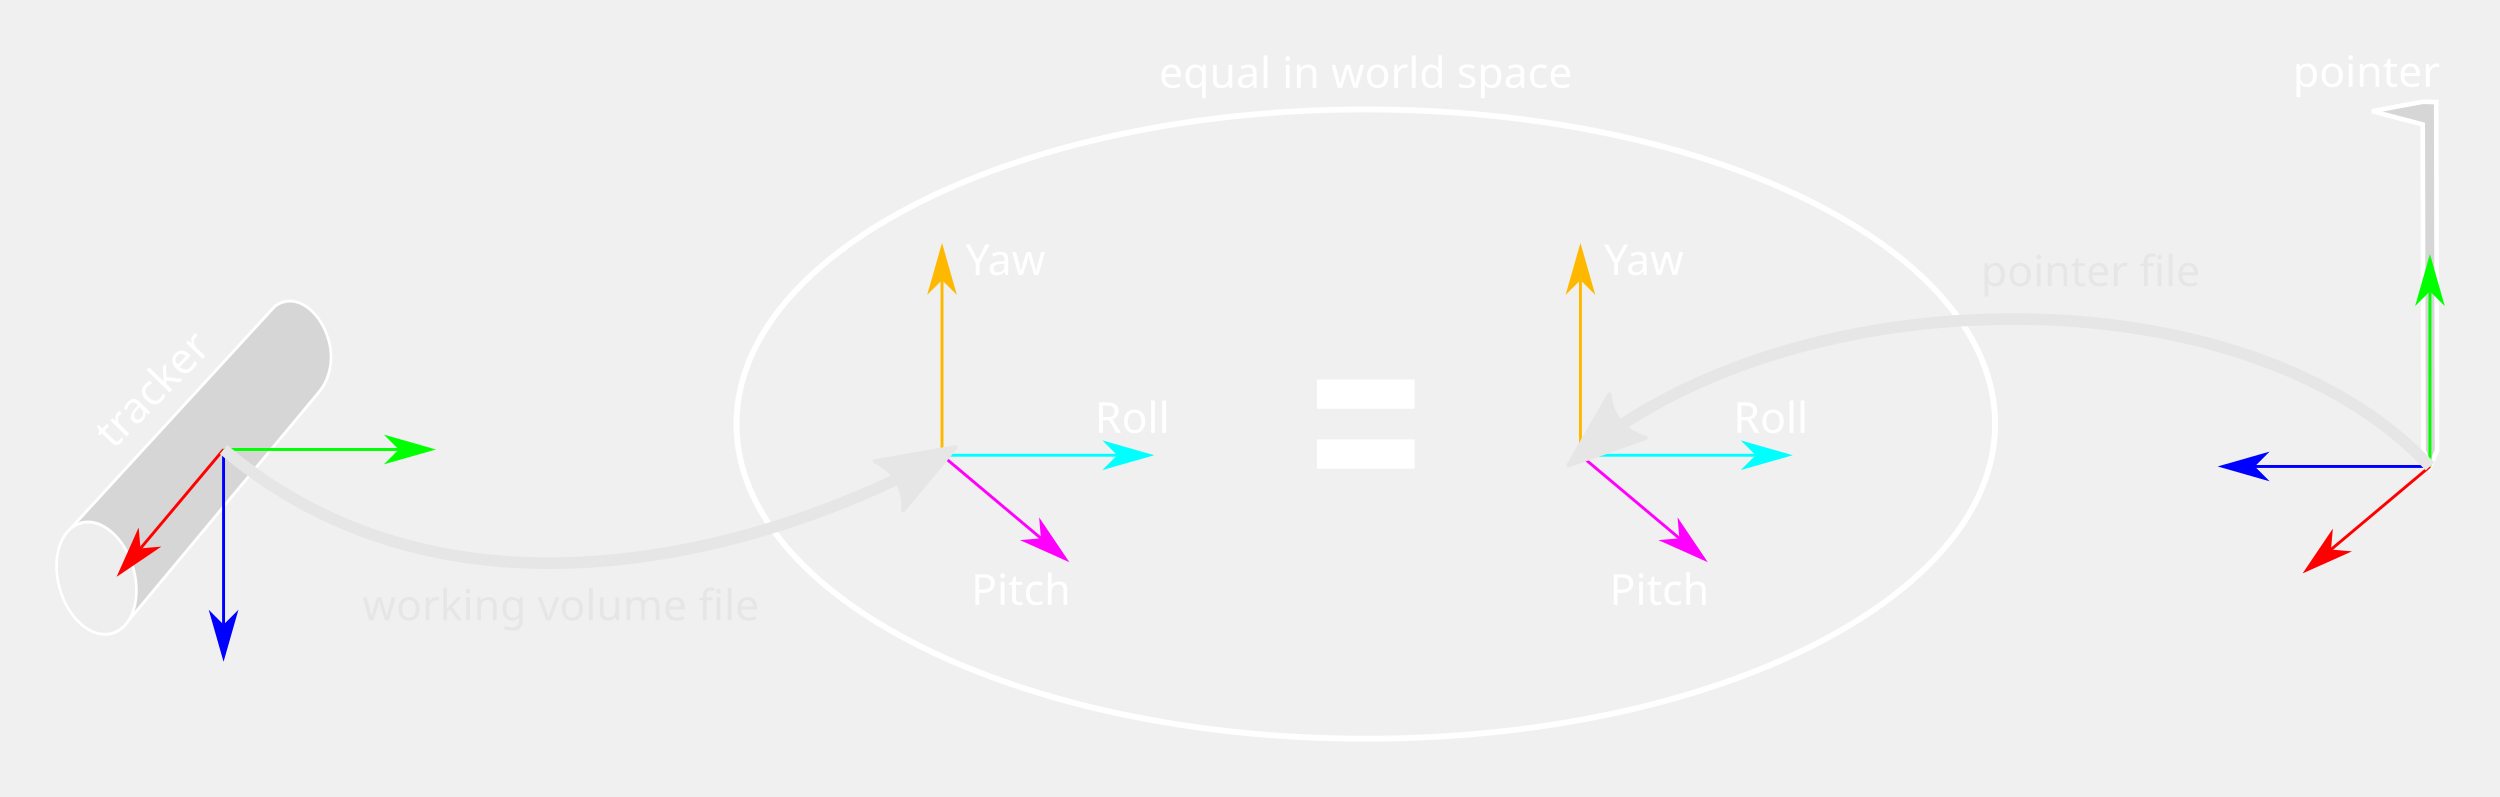
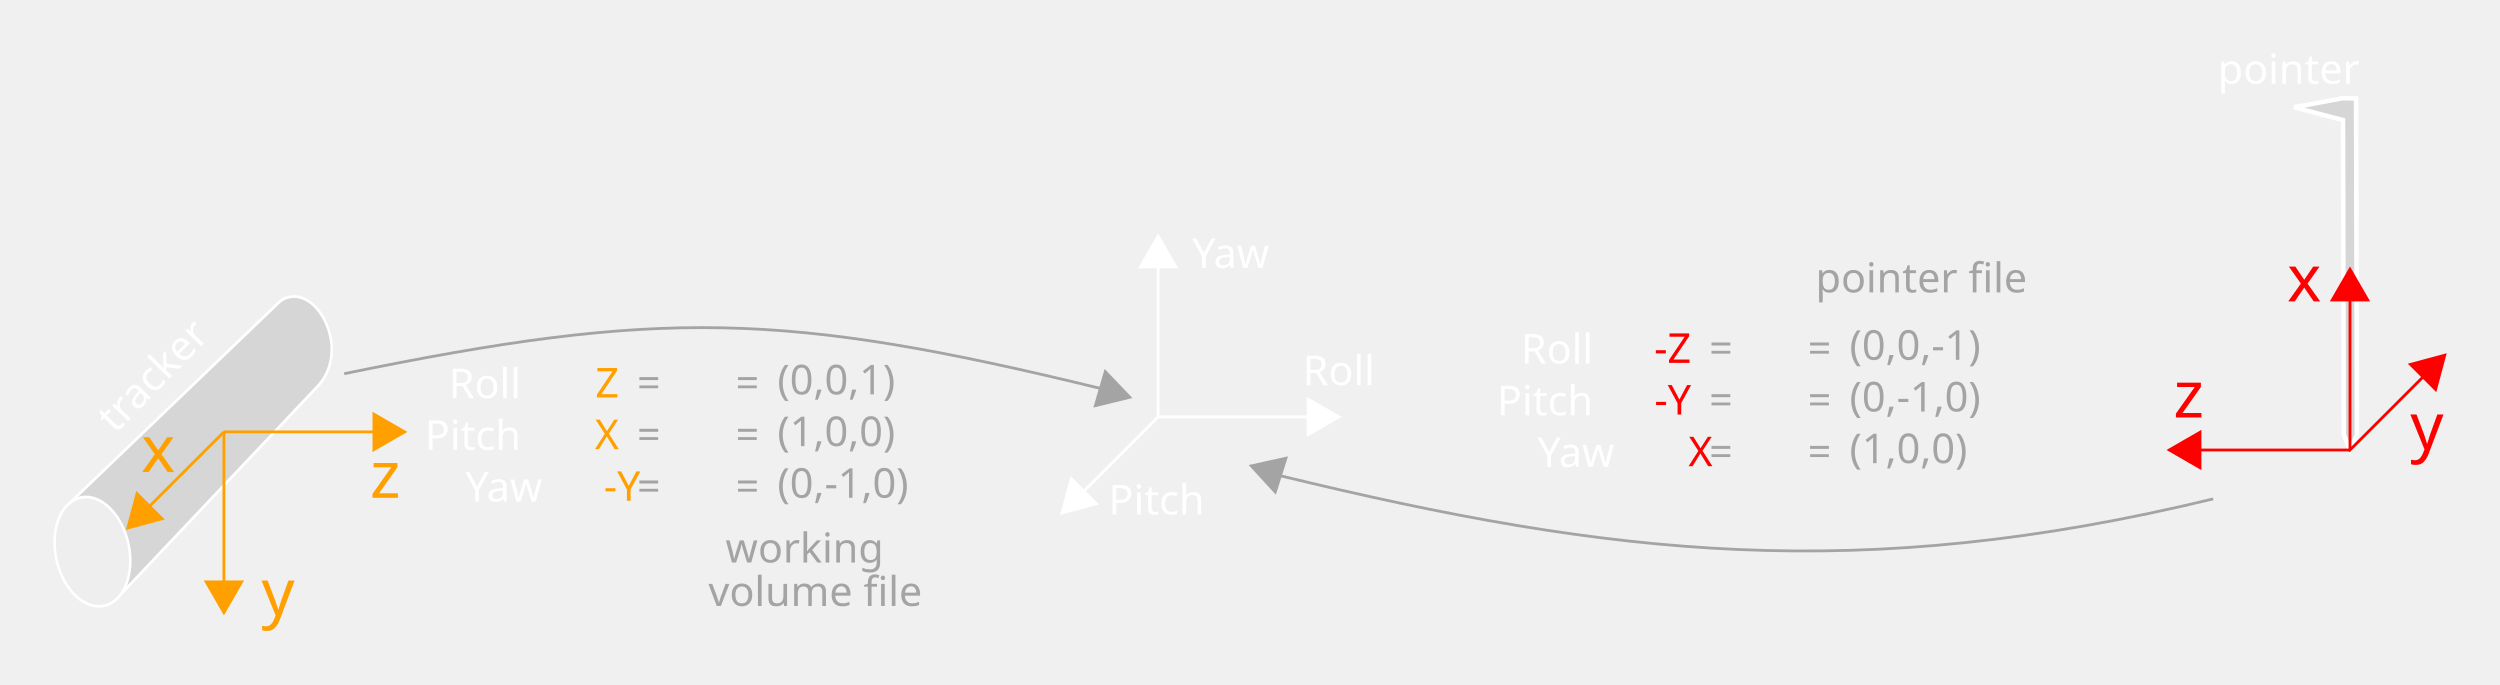
- <svg xmlns="http://www.w3.org/2000/svg" width="226.385mm" height="72.158mm" viewBox="0 0 226.385 72.158" version="1.1" id="svg5">
+ <svg xmlns="http://www.w3.org/2000/svg" width="234.671mm" height="64.219mm" viewBox="0 0 234.671 64.219" version="1.1" id="svg5">
  <defs id="defs2">
    <marker style="overflow:visible" id="Arrow2Mend" refX="0" refY="0" orient="auto">
      <path transform="scale(-0.6)" d="M 8.719,4.034 -2.207,0.016 8.719,-4.002 c -1.745,2.372 -1.735,5.617 -6e-7,8.035 z" style="fill:context-stroke;fill-rule:evenodd;stroke:context-stroke;stroke-width:0.625;stroke-linejoin:round" id="path966" />
    </marker>
    <marker style="overflow:visible" id="Arrow1Lend" refX="0" refY="0" orient="auto">
      <path transform="matrix(-0.8,0,0,-0.8,-10,0)" style="fill:context-stroke;fill-rule:evenodd;stroke:context-stroke;stroke-width:1pt" d="M 0,0 5,-5 -12.5,0 5,5 Z" id="path942" />
    </marker>
    <marker style="overflow:visible" id="Arrow1Lend-2" refX="0" refY="0" orient="auto">
      <path transform="matrix(-0.8,0,0,-0.8,-10,0)" style="fill:context-stroke;fill-rule:evenodd;stroke:context-stroke;stroke-width:1pt" d="M 0,0 5,-5 -12.5,0 5,5 Z" id="path942-6" />
    </marker>
    <marker style="overflow:visible" id="Arrow1Lend-8" refX="0" refY="0" orient="auto">
      <path transform="matrix(-0.8,0,0,-0.8,-10,0)" style="fill:context-stroke;fill-rule:evenodd;stroke:context-stroke;stroke-width:1pt" d="M 0,0 5,-5 -12.5,0 5,5 Z" id="path942-3" />
    </marker>
    <marker style="overflow:visible" id="Arrow1Lend-88" refX="0" refY="0" orient="auto">
      <path transform="matrix(-0.8,0,0,-0.8,-10,0)" style="fill:context-stroke;fill-rule:evenodd;stroke:context-stroke;stroke-width:1pt" d="M 0,0 5,-5 -12.5,0 5,5 Z" id="path942-1" />
    </marker>
    <marker style="overflow:visible" id="Arrow1Lend-8-4" refX="0" refY="0" orient="auto">
      <path transform="matrix(-0.8,0,0,-0.8,-10,0)" style="fill:context-stroke;fill-rule:evenodd;stroke:context-stroke;stroke-width:1pt" d="M 0,0 5,-5 -12.5,0 5,5 Z" id="path942-3-6" />
    </marker>
    <marker style="overflow:visible" id="Arrow1Lend-2-9" refX="0" refY="0" orient="auto">
      <path transform="matrix(-0.8,0,0,-0.8,-10,0)" style="fill:context-stroke;fill-rule:evenodd;stroke:context-stroke;stroke-width:1pt" d="M 0,0 5,-5 -12.5,0 5,5 Z" id="path942-6-0" />
    </marker>
    <marker style="overflow:visible" id="Arrow1Lend-88-7" refX="0" refY="0" orient="auto">
      <path transform="matrix(-0.8,0,0,-0.8,-10,0)" style="fill:context-stroke;fill-rule:evenodd;stroke:context-stroke;stroke-width:1pt" d="M 0,0 5,-5 -12.5,0 5,5 Z" id="path942-1-1" />
    </marker>
    <marker style="overflow:visible" id="Arrow1Lend-8-4-3" refX="0" refY="0" orient="auto">
      <path transform="matrix(-0.8,0,0,-0.8,-10,0)" style="fill:context-stroke;fill-rule:evenodd;stroke:context-stroke;stroke-width:1pt" d="M 0,0 5,-5 -12.5,0 5,5 Z" id="path942-3-6-5" />
    </marker>
    <marker style="overflow:visible" id="Arrow1Lend-2-9-1" refX="0" refY="0" orient="auto">
      <path transform="matrix(-0.8,0,0,-0.8,-10,0)" style="fill:context-stroke;fill-rule:evenodd;stroke:context-stroke;stroke-width:1pt" d="M 0,0 5,-5 -12.5,0 5,5 Z" id="path942-6-0-3" />
    </marker>
    <marker style="overflow:visible" id="Arrow1Lend-0" refX="0" refY="0" orient="auto">
      <path transform="matrix(-0.8,0,0,-0.8,-10,0)" style="fill:context-stroke;fill-rule:evenodd;stroke:context-stroke;stroke-width:1pt" d="M 0,0 5,-5 -12.5,0 5,5 Z" id="path942-62" />
    </marker>
    <marker style="overflow:visible" id="Arrow1Lend-8-7" refX="0" refY="0" orient="auto">
      <path transform="matrix(-0.8,0,0,-0.8,-10,0)" style="fill:context-stroke;fill-rule:evenodd;stroke:context-stroke;stroke-width:1pt" d="M 0,0 5,-5 -12.5,0 5,5 Z" id="path942-3-4" />
    </marker>
    <marker style="overflow:visible" id="Arrow1Lend-2-93" refX="0" refY="0" orient="auto">
      <path transform="matrix(-0.8,0,0,-0.8,-10,0)" style="fill:context-stroke;fill-rule:evenodd;stroke:context-stroke;stroke-width:1pt" d="M 0,0 5,-5 -12.5,0 5,5 Z" id="path942-6-07" />
    </marker>
    <marker style="overflow:visible" id="Arrow1Lend-88-3" refX="0" refY="0" orient="auto">
      <path transform="matrix(-0.8,0,0,-0.8,-10,0)" style="fill:context-stroke;fill-rule:evenodd;stroke:context-stroke;stroke-width:1pt" d="M 0,0 5,-5 -12.5,0 5,5 Z" id="path942-1-7" />
    </marker>
    <marker style="overflow:visible" id="Arrow1Lend-8-4-8" refX="0" refY="0" orient="auto">
      <path transform="matrix(-0.8,0,0,-0.8,-10,0)" style="fill:context-stroke;fill-rule:evenodd;stroke:context-stroke;stroke-width:1pt" d="M 0,0 5,-5 -12.5,0 5,5 Z" id="path942-3-6-9" />
    </marker>
    <marker style="overflow:visible" id="Arrow1Lend-2-9-0" refX="0" refY="0" orient="auto">
      <path transform="matrix(-0.8,0,0,-0.8,-10,0)" style="fill:context-stroke;fill-rule:evenodd;stroke:context-stroke;stroke-width:1pt" d="M 0,0 5,-5 -12.5,0 5,5 Z" id="path942-6-0-2" />
    </marker>
    <marker style="overflow:visible" id="Arrow2Mend-9" refX="0" refY="0" orient="auto">
      <path transform="scale(-0.6)" d="M 8.719,4.034 -2.207,0.016 8.719,-4.002 c -1.745,2.372 -1.735,5.617 -6e-7,8.035 z" style="fill:context-stroke;fill-rule:evenodd;stroke:context-stroke;stroke-width:0.625;stroke-linejoin:round" id="path966-4" />
    </marker>
  </defs>
  <g id="layer1" transform="translate(2.553908,-26.14897)">
-     <path id="rect1046" style="fill:#d6d6d6;fill-opacity:1;stroke:#ffffff;stroke-width:0.421;stroke-miterlimit:4;stroke-dasharray:none;stroke-dashoffset:10.016;stroke-opacity:1" d="m 216.827,35.363 1.228,0.029 0.077,31.582 -0.647,1.414 -0.581,-1.443 -0.072,-29.523 -4.588,-1.203 z" />
-     <g id="g1142" transform="matrix(-0.858659,0.2441497,0.2734973,0.9618728,-79.72285,-112.8998)" style="stroke:#000000;stroke-opacity:1">
-       <g id="g870" style="stroke:#000000;stroke-opacity:1">
+     <path id="rect1046" style="fill:#d6d6d6;fill-opacity:1;stroke:#ffffff;stroke-width:0.421;stroke-miterlimit:4;stroke-dasharray:none;stroke-dashoffset:10.016;stroke-opacity:1" d="m 217.377,35.363 1.228,0.029 0.077,31.582 -0.647,1.414 -0.581,-1.443 -0.072,-29.523 -4.588,-1.203 z" />
+     <g id="g1142" transform="matrix(-0.8723303,0.1895898,0.2123791,0.9771874,-67.56098,-118.5046)" style="stroke:#ffffff;stroke-opacity:1">
+       <g id="g870" style="stroke:#ffffff;stroke-opacity:1">
        <path id="path1092-4" style="fill:#d6d6d6;fill-opacity:1;stroke:#ffffff;stroke-width:0.265;stroke-linejoin:round;stroke-miterlimit:4;stroke-dasharray:none;stroke-opacity:1" d="m -35.895,212.078 -24.94,-15.203 c -1.232,-0.751 -2.34,-2.292 -2.34,-4.264 1e-6,-2.45 1.481,-4.435 3.307,-4.435 0.488,0 0.802,0.055 1.219,0.283 l 25.884,14.185" />
        <path id="path1092" style="fill:#eeeeee;fill-opacity:1;stroke:#ffffff;stroke-width:0.265;stroke-linejoin:round;stroke-miterlimit:4;stroke-dasharray:none;stroke-opacity:1" d="m -30.048,207.603 a 3.875,5.197 0 0 1 -3.875,5.197 3.875,5.197 0 0 1 -3.875,-5.197 3.875,5.197 0 0 1 3.875,-5.197 3.875,5.197 0 0 1 3.875,5.197 z" />
      </g>
    </g>
-     <g id="g17878" transform="translate(-17.35052,-6.974227)">
-       <path style="fill:none;stroke:#0000ff;stroke-width:0.265px;stroke-linecap:butt;stroke-linejoin:miter;stroke-opacity:1;marker-end:url(#Arrow1Lend)" d="M 35.041,73.825 V 92.536" id="path42" />
-       <path style="fill:none;stroke:#00ff00;stroke-width:0.265px;stroke-linecap:butt;stroke-linejoin:miter;stroke-opacity:1;marker-end:url(#Arrow1Lend-8)" d="M 35.041,73.825 H 53.753" id="path42-6" />
-       <path style="fill:none;stroke:#ff0000;stroke-width:0.265px;stroke-linecap:butt;stroke-linejoin:miter;stroke-opacity:1;marker-end:url(#Arrow1Lend-2)" d="m 35.041,73.825 -9.356,11.14" id="path42-5" />
-     </g>
-     <g id="g8402" transform="matrix(0,-1,-1,0,282.8814,270.4639)">
-       <path style="fill:none;stroke:#0000ff;stroke-width:0.265px;stroke-linecap:butt;stroke-linejoin:miter;stroke-opacity:1;marker-end:url(#Arrow1Lend-0)" d="m 202.076,65.394 v 18.711" id="path42-0" />
-       <path style="fill:none;stroke:#00ff00;stroke-width:0.265px;stroke-linecap:butt;stroke-linejoin:miter;stroke-opacity:1;marker-end:url(#Arrow1Lend-8-7)" d="M 202.076,65.394 H 220.787" id="path42-6-8" />
-       <path style="fill:none;stroke:#ff0000;stroke-width:0.265px;stroke-linecap:butt;stroke-linejoin:miter;stroke-opacity:1;marker-end:url(#Arrow1Lend-2-93)" d="m 202.076,65.394 -9.356,11.14" id="path42-5-52" />
-     </g>
-     <g id="g8742">
-       <g id="g7982" transform="translate(0,-1.339329)">
-         <path style="fill:none;stroke:#00ffff;stroke-width:0.265px;stroke-linecap:butt;stroke-linejoin:miter;stroke-opacity:1;marker-end:url(#Arrow1Lend-88)" d="M 82.749,68.711 H 101.46" id="path42-7" />
-         <path style="fill:none;stroke:#ffb800;stroke-width:0.265px;stroke-linecap:butt;stroke-linejoin:miter;stroke-opacity:1;marker-end:url(#Arrow1Lend-8-4)" d="M 82.749,68.711 V 50" id="path42-6-9" />
-         <path style="fill:none;stroke:#ff00ff;stroke-width:0.265px;stroke-linecap:butt;stroke-linejoin:miter;stroke-opacity:1;marker-end:url(#Arrow1Lend-2-9)" d="m 82.749,68.711 11.14,9.356" id="path42-5-5" />
-         <text xml:space="preserve" style="font-style:normal;font-weight:normal;font-size:3.881px;line-height:1.25;font-family:sans-serif;fill:#ffffff;fill-opacity:1;stroke:none;stroke-width:0.265" x="84.881" y="52.392" id="text4424">
-           <tspan id="tspan4422" style="font-size:3.881px;stroke-width:0.265;fill:#ffffff" x="84.881" y="52.392">Yaw</tspan>
-         </text>
-         <text xml:space="preserve" style="font-style:normal;font-weight:normal;font-size:3.881px;line-height:1.25;font-family:sans-serif;fill:#ffffff;fill-opacity:1;stroke:none;stroke-width:0.265" x="96.597" y="66.686" id="text4424-2">
-           <tspan id="tspan4422-0" style="font-size:3.881px;stroke-width:0.265;fill:#ffffff" x="96.597" y="66.686">Roll</tspan>
-         </text>
-         <text xml:space="preserve" style="font-style:normal;font-weight:normal;font-size:3.881px;line-height:1.25;font-family:sans-serif;fill:#ffffff;fill-opacity:1;stroke:none;stroke-width:0.265" x="85.389" y="82.254" id="text4424-2-0">
-           <tspan id="tspan4422-0-4" style="font-size:3.881px;stroke-width:0.265;fill:#ffffff" x="85.389" y="82.254">Pitch</tspan>
-         </text>
-       </g>
-       <g id="g7982-1" transform="translate(57.81282,-1.339329)">
-         <path style="fill:none;stroke:#00ffff;stroke-width:0.265px;stroke-linecap:butt;stroke-linejoin:miter;stroke-opacity:1;marker-end:url(#Arrow1Lend-88-3)" d="M 82.749,68.711 H 101.46" id="path42-7-6" />
-         <path style="fill:none;stroke:#ffb800;stroke-width:0.265px;stroke-linecap:butt;stroke-linejoin:miter;stroke-opacity:1;marker-end:url(#Arrow1Lend-8-4-8)" d="M 82.749,68.711 V 50" id="path42-6-9-4" />
-         <path style="fill:none;stroke:#ff00ff;stroke-width:0.265px;stroke-linecap:butt;stroke-linejoin:miter;stroke-opacity:1;marker-end:url(#Arrow1Lend-2-9-0)" d="m 82.749,68.711 11.14,9.356" id="path42-5-5-1" />
-         <text xml:space="preserve" style="font-style:normal;font-weight:normal;font-size:3.881px;line-height:1.25;font-family:sans-serif;fill:#ffffff;fill-opacity:1;stroke:none;stroke-width:0.265" x="84.881" y="52.392" id="text4424-3">
-           <tspan id="tspan4422-5" style="font-size:3.881px;stroke-width:0.265;fill:#ffffff" x="84.881" y="52.392">Yaw</tspan>
-         </text>
-         <text xml:space="preserve" style="font-style:normal;font-weight:normal;font-size:3.881px;line-height:1.25;font-family:sans-serif;fill:#ffffff;fill-opacity:1;stroke:none;stroke-width:0.265" x="96.597" y="66.686" id="text4424-2-2">
-           <tspan id="tspan4422-0-8" style="font-size:3.881px;stroke-width:0.265;fill:#ffffff" x="96.597" y="66.686">Roll</tspan>
-         </text>
-         <text xml:space="preserve" style="font-style:normal;font-weight:normal;font-size:3.881px;line-height:1.25;font-family:sans-serif;fill:#ffffff;fill-opacity:1;stroke:none;stroke-width:0.265" x="85.389" y="82.254" id="text4424-2-0-4">
-           <tspan id="tspan4422-0-4-0" style="font-size:3.881px;stroke-width:0.265;fill:#ffffff" x="85.389" y="82.254">Pitch</tspan>
-         </text>
-       </g>
-       <g id="g8221" transform="translate(-2.285278,1.111141)">
-         <path style="fill:none;stroke:#ffffff;stroke-width:2.646;stroke-linecap:butt;stroke-linejoin:miter;stroke-miterlimit:4;stroke-dasharray:none;stroke-opacity:1" d="m 118.987,60.727 h 8.845" id="path8017" />
-         <path style="fill:none;stroke:#ffffff;stroke-width:2.646;stroke-linecap:butt;stroke-linejoin:miter;stroke-miterlimit:4;stroke-dasharray:none;stroke-opacity:1" d="m 118.987,66.152 h 8.845" id="path8017-5" />
-       </g>
-     </g>
-     <ellipse style="fill:none;stroke:#ffffff;stroke-width:0.529;stroke-miterlimit:4;stroke-dasharray:none;stroke-opacity:1" id="path8426" cx="121.125" cy="64.55" rx="56.985" ry="28.492" />
-     <text xml:space="preserve" style="font-style:normal;font-weight:normal;font-size:3.881px;line-height:1.25;font-family:sans-serif;fill:#ffffff;fill-opacity:1;stroke:none;stroke-width:0.265" x="102.397" y="34.098" id="text11096">
-       <tspan id="tspan11094" style="font-size:3.881px;stroke-width:0.265;fill:#ffffff" x="102.397" y="34.098">equal in world space</tspan>
-     </text>
-     <text xml:space="preserve" style="font-style:normal;font-weight:normal;font-size:3.881px;line-height:1.25;font-family:sans-serif;fill:#ffffff;fill-opacity:1;stroke:none;stroke-width:0.265" x="205.076" y="34.009" id="text11096-29">
-       <tspan id="tspan11094-42" style="font-size:3.881px;stroke-width:0.265;fill:#ffffff" x="205.076" y="34.009">pointer</tspan>
-     </text>
-     <text xml:space="preserve" style="font-style:normal;font-weight:normal;font-size:3.881px;line-height:1.25;font-family:sans-serif;fill:#ffffff;fill-opacity:1;stroke:none;stroke-width:0.265" x="-42.443" y="52.297" id="text11096-5" transform="rotate(-45.63166)">
-       <tspan id="tspan11094-3" style="font-size:3.881px;stroke-width:0.265;fill:#ffffff" x="-42.443" y="52.297">tracker</tspan>
-     </text>
-     <text xml:space="preserve" style="font-style:normal;font-weight:normal;font-size:3.881px;line-height:1.25;font-family:sans-serif;fill:#e6e6e6;fill-opacity:1;stroke:none;stroke-width:0.265;stroke-miterlimit:4;stroke-dasharray:none" x="30.262" y="82.318" id="text11096-2">
-       <tspan id="tspan11094-4" style="font-size:3.881px;fill:#e6e6e6;fill-opacity:1;stroke-width:0.265;stroke-miterlimit:4;stroke-dasharray:none" x="30.262" y="82.318">working volume file</tspan>
-     </text>
-     <text xml:space="preserve" style="font-style:normal;font-weight:normal;font-size:3.881px;line-height:1.25;font-family:sans-serif;fill:#e6e6e6;fill-opacity:1;stroke:none;stroke-width:0.265;stroke-miterlimit:4;stroke-dasharray:none" x="176.825" y="52.059" id="text11096-2-3">
-       <tspan id="tspan11094-4-2" style="font-size:3.881px;fill:#e6e6e6;fill-opacity:1;stroke-width:0.265;stroke-miterlimit:4;stroke-dasharray:none" x="176.825" y="52.059">pointer file</tspan>
-     </text>
-     <path style="fill:none;stroke:#e6e6e6;stroke-width:1.058;stroke-linecap:butt;stroke-linejoin:miter;stroke-miterlimit:4;stroke-dasharray:none;stroke-opacity:1;marker-end:url(#Arrow2Mend)" d="m 17.691,66.851 c 22.486,19.042 53.724,7.076 65.058,0.522" id="path16829" />
-     <path style="fill:none;stroke:#e6e6e6;stroke-width:1.058;stroke-linecap:butt;stroke-linejoin:miter;stroke-miterlimit:4;stroke-dasharray:none;stroke-opacity:1;marker-end:url(#Arrow2Mend-9)" d="M 217.487,68.388 C 201.015,50.661 160.409,50.858 140.561,67.372" id="path16829-4" />
+     <text xml:space="preserve" style="font-style:normal;font-weight:normal;font-size:3.881px;line-height:1.25;font-family:sans-serif;fill:#ffffff;fill-opacity:1;stroke:none;stroke-width:0.265" x="205.626" y="34.009" id="text11096-29">
+       <tspan id="tspan11094-42" style="font-size:3.881px;stroke-width:0.265;fill:#ffffff" x="205.626" y="34.009">pointer</tspan>
+     </text>
+     <text xml:space="preserve" style="font-style:normal;font-weight:normal;font-size:3.881px;line-height:1.25;font-family:sans-serif;fill:#ffffff;fill-opacity:1;stroke:none;stroke-width:0.265" x="-42.058" y="52.69" id="text11096-5" transform="rotate(-45.63166)">
+       <tspan id="tspan11094-3" style="font-size:3.881px;stroke-width:0.265;fill:#ffffff" x="-42.058" y="52.69">tracker</tspan>
+     </text>
+     <text xml:space="preserve" style="font-style:normal;font-weight:normal;font-size:3.881px;line-height:1.05;font-family:sans-serif;text-align:center;text-anchor:middle;fill:#a4a4a4;fill-opacity:1;stroke:none;stroke-width:0.265;stroke-miterlimit:4;stroke-dasharray:none" x="76.502" y="78.955" id="text11096-2">
+       <tspan id="tspan11094-4" style="font-size:3.881px;text-align:center;text-anchor:middle;fill:#a4a4a4;fill-opacity:1;stroke-width:0.265;stroke-miterlimit:4;stroke-dasharray:none" x="76.502" y="78.955">working</tspan>
+       <tspan style="font-size:3.881px;text-align:center;text-anchor:middle;fill:#a4a4a4;fill-opacity:1;stroke-width:0.265;stroke-miterlimit:4;stroke-dasharray:none" x="76.502" y="83.03" id="tspan101026">volume file</tspan>
+     </text>
+     <g id="g92063" transform="translate(2.233824,8.780517)">
+       <text xml:space="preserve" style="font-style:normal;font-weight:normal;font-size:3.881px;line-height:1.25;font-family:sans-serif;text-align:end;text-anchor:end;fill:#ffffff;fill-opacity:1;stroke:none;stroke-width:0.265;stroke-miterlimit:4;stroke-dasharray:none" x="153.826" y="51.501" id="text11096-2-0-7">
+         <tspan id="tspan11094-4-4-7" style="font-size:3.881px;text-align:end;text-anchor:end;fill:#ffffff;fill-opacity:1;stroke-width:0.265;stroke-miterlimit:4;stroke-dasharray:none" x="153.826" y="51.501">Roll</tspan>
+         <tspan style="font-size:3.881px;text-align:end;text-anchor:end;fill:#ffffff;fill-opacity:1;stroke-width:0.265;stroke-miterlimit:4;stroke-dasharray:none" x="153.826" y="56.351" id="tspan62092-6">Pitch</tspan>
+         <tspan style="font-size:3.881px;text-align:end;text-anchor:end;fill:#ffffff;fill-opacity:1;stroke-width:0.265;stroke-miterlimit:4;stroke-dasharray:none" x="153.826" y="61.202" id="tspan62094-1">Yaw</tspan>
+       </text>
+       <text xml:space="preserve" style="font-style:normal;font-weight:normal;font-size:3.881px;line-height:1.25;font-family:sans-serif;text-align:end;text-anchor:end;fill:#ff0000;fill-opacity:1;stroke:none;stroke-width:0.265;stroke-miterlimit:4;stroke-dasharray:none" x="163.037" y="51.431" id="text11096-2-0-7-7">
+         <tspan id="tspan11094-4-4-7-4" style="font-size:3.881px;text-align:end;text-anchor:end;fill:#ff0000;fill-opacity:1;stroke-width:0.265;stroke-miterlimit:4;stroke-dasharray:none" x="163.037" y="51.431">-Z</tspan>
+         <tspan style="font-size:3.881px;text-align:end;text-anchor:end;fill:#ff0000;fill-opacity:1;stroke-width:0.265;stroke-miterlimit:4;stroke-dasharray:none" x="163.037" y="56.282" id="tspan62092-6-2">-Y</tspan>
+         <tspan style="font-size:3.881px;text-align:end;text-anchor:end;fill:#ff0000;fill-opacity:1;stroke-width:0.265;stroke-miterlimit:4;stroke-dasharray:none" x="163.037" y="61.132" id="tspan62094-1-9">X</tspan>
+       </text>
+       <text xml:space="preserve" style="font-style:normal;font-weight:normal;font-size:3.881px;line-height:1.25;font-family:sans-serif;fill:#a4a4a4;fill-opacity:1;stroke:none;stroke-width:0.265;stroke-miterlimit:4;stroke-dasharray:none" x="168.823" y="51.146" id="text11096-2-0-7-4">
+         <tspan id="tspan11094-4-4-7-2" style="font-size:3.881px;fill:#a4a4a4;fill-opacity:1;stroke-width:0.265;stroke-miterlimit:4;stroke-dasharray:none" x="168.823" y="51.146">(0,0,-1)</tspan>
+         <tspan style="font-size:3.881px;fill:#a4a4a4;fill-opacity:1;stroke-width:0.265;stroke-miterlimit:4;stroke-dasharray:none" x="168.823" y="55.996" id="tspan62092-6-5">(0,-1,0)</tspan>
+         <tspan style="font-size:3.881px;fill:#a4a4a4;fill-opacity:1;stroke-width:0.265;stroke-miterlimit:4;stroke-dasharray:none" x="168.823" y="60.847" id="tspan62094-1-2">(1,0,0)</tspan>
+       </text>
+       <text xml:space="preserve" style="font-style:normal;font-weight:normal;font-size:3.881px;line-height:1.25;font-family:sans-serif;fill:#a4a4a4;fill-opacity:1;stroke:none;stroke-width:0.265;stroke-miterlimit:4;stroke-dasharray:none" x="155.647" y="51.411" id="text11096-2-0-7-4-3">
+         <tspan id="tspan11094-4-4-7-2-2" style="font-size:3.881px;fill:#a4a4a4;fill-opacity:1;stroke-width:0.265;stroke-miterlimit:4;stroke-dasharray:none" x="155.647" y="51.411">=</tspan>
+         <tspan style="font-size:3.881px;fill:#a4a4a4;fill-opacity:1;stroke-width:0.265;stroke-miterlimit:4;stroke-dasharray:none" x="155.647" y="56.262" id="tspan62092-6-5-0">=</tspan>
+         <tspan style="font-size:3.881px;fill:#a4a4a4;fill-opacity:1;stroke-width:0.265;stroke-miterlimit:4;stroke-dasharray:none" x="155.647" y="61.113" id="tspan62094-1-2-7">=</tspan>
+       </text>
+       <text xml:space="preserve" style="font-style:normal;font-weight:normal;font-size:3.881px;line-height:1.25;font-family:sans-serif;fill:#a4a4a4;fill-opacity:1;stroke:none;stroke-width:0.265;stroke-miterlimit:4;stroke-dasharray:none" x="164.902" y="51.411" id="text11096-2-0-7-4-3-3">
+         <tspan id="tspan11094-4-4-7-2-2-5" style="font-size:3.881px;fill:#a4a4a4;fill-opacity:1;stroke-width:0.265;stroke-miterlimit:4;stroke-dasharray:none" x="164.902" y="51.411">=</tspan>
+         <tspan style="font-size:3.881px;fill:#a4a4a4;fill-opacity:1;stroke-width:0.265;stroke-miterlimit:4;stroke-dasharray:none" x="164.902" y="56.262" id="tspan62092-6-5-0-4">=</tspan>
+         <tspan style="font-size:3.881px;fill:#a4a4a4;fill-opacity:1;stroke-width:0.265;stroke-miterlimit:4;stroke-dasharray:none" x="164.902" y="61.113" id="tspan62094-1-2-7-1">=</tspan>
+       </text>
+     </g>
+     <g id="g92063-8" transform="translate(-98.40464,12.02811)">
+       <text xml:space="preserve" style="font-style:normal;font-weight:normal;font-size:3.881px;line-height:1.25;font-family:sans-serif;text-align:end;text-anchor:end;fill:#ffffff;fill-opacity:1;stroke:none;stroke-width:0.265;stroke-miterlimit:4;stroke-dasharray:none" x="153.826" y="51.501" id="text11096-2-0-7-6">
+         <tspan id="tspan11094-4-4-7-0" style="font-size:3.881px;text-align:end;text-anchor:end;fill:#ffffff;fill-opacity:1;stroke-width:0.265;stroke-miterlimit:4;stroke-dasharray:none" x="153.826" y="51.501">Roll</tspan>
+         <tspan style="font-size:3.881px;text-align:end;text-anchor:end;fill:#ffffff;fill-opacity:1;stroke-width:0.265;stroke-miterlimit:4;stroke-dasharray:none" x="153.826" y="56.351" id="tspan62092-6-1">Pitch</tspan>
+         <tspan style="font-size:3.881px;text-align:end;text-anchor:end;fill:#ffffff;fill-opacity:1;stroke-width:0.265;stroke-miterlimit:4;stroke-dasharray:none" x="153.826" y="61.202" id="tspan62094-1-3">Yaw</tspan>
+       </text>
+       <text xml:space="preserve" style="font-style:normal;font-weight:normal;font-size:3.881px;line-height:1.25;font-family:sans-serif;text-align:end;text-anchor:end;fill:#ffa000;fill-opacity:1;stroke:none;stroke-width:0.265;stroke-miterlimit:4;stroke-dasharray:none" x="163.037" y="51.431" id="text11096-2-0-7-7-9">
+         <tspan id="tspan11094-4-4-7-4-0" style="font-size:3.881px;text-align:end;text-anchor:end;fill:#ffa000;fill-opacity:1;stroke-width:0.265;stroke-miterlimit:4;stroke-dasharray:none" x="163.037" y="51.431">Z</tspan>
+         <tspan style="font-size:3.881px;text-align:end;text-anchor:end;fill:#ffa000;fill-opacity:1;stroke-width:0.265;stroke-miterlimit:4;stroke-dasharray:none" x="163.037" y="56.282" id="tspan62092-6-2-0">X</tspan>
+         <tspan style="font-size:3.881px;text-align:end;text-anchor:end;fill:#ffa000;fill-opacity:1;stroke-width:0.265;stroke-miterlimit:4;stroke-dasharray:none" x="163.037" y="61.132" id="tspan62094-1-9-5">-Y</tspan>
+       </text>
+       <text xml:space="preserve" style="font-style:normal;font-weight:normal;font-size:3.881px;line-height:1.25;font-family:sans-serif;fill:#a4a4a4;fill-opacity:1;stroke:none;stroke-width:0.265;stroke-miterlimit:4;stroke-dasharray:none" x="168.823" y="51.146" id="text11096-2-0-7-4-6">
+         <tspan id="tspan11094-4-4-7-2-6" style="font-size:3.881px;fill:#a4a4a4;fill-opacity:1;stroke-width:0.265;stroke-miterlimit:4;stroke-dasharray:none" x="168.823" y="51.146">(0,0,1)</tspan>
+         <tspan style="font-size:3.881px;fill:#a4a4a4;fill-opacity:1;stroke-width:0.265;stroke-miterlimit:4;stroke-dasharray:none" x="168.823" y="55.996" id="tspan62092-6-5-2">(1,0,0)</tspan>
+         <tspan style="font-size:3.881px;fill:#a4a4a4;fill-opacity:1;stroke-width:0.265;stroke-miterlimit:4;stroke-dasharray:none" x="168.823" y="60.847" id="tspan62094-1-2-5">(0,-1,0)</tspan>
+       </text>
+       <text xml:space="preserve" style="font-style:normal;font-weight:normal;font-size:3.881px;line-height:1.25;font-family:sans-serif;fill:#a4a4a4;fill-opacity:1;stroke:none;stroke-width:0.265;stroke-miterlimit:4;stroke-dasharray:none" x="155.647" y="51.411" id="text11096-2-0-7-4-3-5">
+         <tspan id="tspan11094-4-4-7-2-2-1" style="font-size:3.881px;fill:#a4a4a4;fill-opacity:1;stroke-width:0.265;stroke-miterlimit:4;stroke-dasharray:none" x="155.647" y="51.411">=</tspan>
+         <tspan style="font-size:3.881px;fill:#a4a4a4;fill-opacity:1;stroke-width:0.265;stroke-miterlimit:4;stroke-dasharray:none" x="155.647" y="56.262" id="tspan62092-6-5-0-5">=</tspan>
+         <tspan style="font-size:3.881px;fill:#a4a4a4;fill-opacity:1;stroke-width:0.265;stroke-miterlimit:4;stroke-dasharray:none" x="155.647" y="61.113" id="tspan62094-1-2-7-5">=</tspan>
+       </text>
+       <text xml:space="preserve" style="font-style:normal;font-weight:normal;font-size:3.881px;line-height:1.25;font-family:sans-serif;fill:#a4a4a4;fill-opacity:1;stroke:none;stroke-width:0.265;stroke-miterlimit:4;stroke-dasharray:none" x="164.902" y="51.411" id="text11096-2-0-7-4-3-3-0">
+         <tspan id="tspan11094-4-4-7-2-2-5-7" style="font-size:3.881px;fill:#a4a4a4;fill-opacity:1;stroke-width:0.265;stroke-miterlimit:4;stroke-dasharray:none" x="164.902" y="51.411">=</tspan>
+         <tspan style="font-size:3.881px;fill:#a4a4a4;fill-opacity:1;stroke-width:0.265;stroke-miterlimit:4;stroke-dasharray:none" x="164.902" y="56.262" id="tspan62092-6-5-0-4-1">=</tspan>
+         <tspan style="font-size:3.881px;fill:#a4a4a4;fill-opacity:1;stroke-width:0.265;stroke-miterlimit:4;stroke-dasharray:none" x="164.902" y="61.113" id="tspan62094-1-2-7-1-4">=</tspan>
+       </text>
+     </g>
+     <text xml:space="preserve" style="font-style:normal;font-weight:normal;font-size:3.881px;line-height:1.25;font-family:sans-serif;fill:#a4a4a4;fill-opacity:1;stroke:none;stroke-width:0.265;stroke-miterlimit:4;stroke-dasharray:none" x="167.873" y="53.599" id="text11096-2-3">
+       <tspan id="tspan11094-4-2" style="font-size:3.881px;fill:#a4a4a4;fill-opacity:1;stroke-width:0.265;stroke-miterlimit:4;stroke-dasharray:none" x="167.873" y="53.599">pointer file</tspan>
+     </text>
+     <g id="g7408" transform="translate(57.3682,-5.705115)">
+       <path style="fill:none;stroke:#ff0000;stroke-width:0.265px;stroke-linecap:butt;stroke-linejoin:miter;stroke-opacity:1" d="M 160.667,74.093 V 59.78" id="path6883" />
+       <path style="fill:#ff0000;fill-opacity:1;stroke:none;stroke-width:0.378" id="path6987" transform="matrix(0.1132506,0,0,0.1132506,91.98735,48.44684)" d="m 623.152,103.295 -16.708,0 -16.708,0 8.354,-14.469 8.354,-14.469 8.354,14.469 z" />
+     </g>
+     <g id="g7408-5" transform="rotate(-90,186.499,42.55641)">
+       <path style="fill:none;stroke:#ff0000;stroke-width:0.265px;stroke-linecap:butt;stroke-linejoin:miter;stroke-opacity:1" d="M 160.667,74.093 V 59.78" id="path6883-8" />
+       <path style="fill:#ff0000;fill-opacity:1;stroke:none;stroke-width:0.378" id="path6987-0" transform="matrix(0.1132506,0,0,0.1132506,91.98735,48.44684)" d="m 623.152,103.295 -16.708,0 -16.708,0 8.354,-14.469 8.354,-14.469 8.354,14.469 z" />
+     </g>
+     <g id="g7408-5-6" transform="rotate(45,190.948,138.2988)">
+       <path style="fill:none;stroke:#ff0000;stroke-width:0.265px;stroke-linecap:butt;stroke-linejoin:miter;stroke-opacity:1" d="M 160.667,69.883 V 59.78" id="path6883-8-6" />
+       <path style="fill:#ff0000;fill-opacity:1;stroke:none;stroke-width:0.378" id="path6987-0-0" transform="matrix(0.1132506,0,0,0.1132506,91.98735,48.44684)" d="m 623.152,103.295 -16.708,0 -16.708,0 8.354,-14.469 8.354,-14.469 8.354,14.469 z" />
+     </g>
+     <g id="g11380" transform="translate(0.5498896)">
+       <text xml:space="preserve" style="font-style:normal;font-weight:normal;font-size:3.881px;line-height:1.25;font-family:sans-serif;fill:#ffffff;fill-opacity:1;stroke:none;stroke-width:0.265" x="108.81" y="51.295" id="text4424">
+         <tspan id="tspan4422" style="font-size:3.881px;stroke-width:0.265;fill:#ffffff" x="108.81" y="51.295">Yaw</tspan>
+       </text>
+       <text xml:space="preserve" style="font-style:normal;font-weight:normal;font-size:3.881px;line-height:1.25;font-family:sans-serif;fill:#ffffff;fill-opacity:1;stroke:none;stroke-width:0.265" x="119.182" y="62.305" id="text4424-2">
+         <tspan id="tspan4422-0" style="font-size:3.881px;stroke-width:0.265;fill:#ffffff" x="119.182" y="62.305">Roll</tspan>
+       </text>
+       <text xml:space="preserve" style="font-style:normal;font-weight:normal;font-size:3.881px;line-height:1.25;font-family:sans-serif;fill:#ffffff;fill-opacity:1;stroke:none;stroke-width:0.265" x="100.953" y="74.447" id="text4424-2-0">
+         <tspan id="tspan4422-0-4" style="font-size:3.881px;stroke-width:0.265;fill:#ffffff" x="100.953" y="74.447">Pitch</tspan>
+       </text>
+       <g id="g11363">
+         <path style="fill:none;stroke:#ffffff;stroke-width:0.265px;stroke-linecap:butt;stroke-linejoin:miter;stroke-opacity:1" d="M 105.61,65.282 V 50.969" id="path6883-26" />
+         <path style="fill:#ffffff;fill-opacity:1;stroke:none;stroke-width:0.378" id="path6987-7" transform="matrix(-0.1132506,0,0,0.1132506,174.2903,39.63589)" d="m 623.152,103.295 -16.708,0 -16.708,0 8.354,-14.469 8.354,-14.469 8.354,14.469 z" />
+       </g>
+       <g id="g7408-5-1" transform="matrix(0,-1,-1,0,179.7032,225.9496)">
+         <path style="fill:none;stroke:#ffffff;stroke-width:0.265px;stroke-linecap:butt;stroke-linejoin:miter;stroke-opacity:1" d="M 160.667,74.093 V 59.78" id="path6883-8-2" />
+         <path style="fill:#ffffff;fill-opacity:1;stroke:none;stroke-width:0.378" id="path6987-0-5" transform="matrix(0.1132506,0,0,0.1132506,91.98735,48.44684)" d="m 623.152,103.295 -16.708,0 -16.708,0 8.354,-14.469 8.354,-14.469 8.354,14.469 z" />
+       </g>
+       <g id="g7408-5-6-6" transform="rotate(-135,132.1859,78.9853)">
+         <path style="fill:none;stroke:#ffffff;stroke-width:0.265px;stroke-linecap:butt;stroke-linejoin:miter;stroke-opacity:1" d="M 160.667,69.883 V 59.78" id="path6883-8-6-0" />
+         <path style="fill:#ffffff;fill-opacity:1;stroke:none;stroke-width:0.378" id="path6987-0-0-9" transform="matrix(0.1132506,0,0,0.1132506,91.98735,48.44684)" d="m 623.152,103.295 -16.708,0 -16.708,0 8.354,-14.469 8.354,-14.469 8.354,14.469 z" />
+       </g>
+     </g>
+     <g id="g8180" transform="translate(-27.66811,2.874647)">
+       <g id="g7408-1" transform="rotate(180,103.3993,68.95417)">
+         <path style="fill:none;stroke:#ffa000;stroke-width:0.265;stroke-linecap:butt;stroke-linejoin:miter;stroke-miterlimit:4;stroke-dasharray:none;stroke-opacity:1" d="M 160.667,74.093 V 59.78" id="path6883-2" />
+         <path style="fill:#ffa000;fill-opacity:1;stroke:none;stroke-width:0.378" id="path6987-8" transform="matrix(0.1132506,0,0,0.1132506,91.98735,48.44684)" d="m 623.152,103.295 -16.708,0 -16.708,0 8.354,-14.469 8.354,-14.469 8.354,14.469 z" />
+       </g>
+       <g id="g7408-5-69" transform="rotate(90,108.5382,11.68603)">
+         <path style="fill:none;stroke:#ffa000;stroke-width:0.265;stroke-linecap:butt;stroke-linejoin:miter;stroke-miterlimit:4;stroke-dasharray:none;stroke-opacity:1" d="M 160.667,74.093 V 59.78" id="path6883-8-66" />
+         <path style="fill:#ffa000;fill-opacity:1;stroke:none;stroke-width:0.378" id="path6987-0-6" transform="matrix(0.1132506,0,0,0.1132506,91.98735,48.44684)" d="m 623.152,103.295 -16.708,0 -16.708,0 8.354,-14.469 8.354,-14.469 8.354,14.469 z" />
+       </g>
+       <g id="g7408-5-6-3" transform="rotate(-135,102.1427,90.57039)">
+         <path style="fill:none;stroke:#ffa000;stroke-width:0.265;stroke-linecap:butt;stroke-linejoin:miter;stroke-miterlimit:4;stroke-dasharray:none;stroke-opacity:1" d="M 160.667,69.883 V 59.78" id="path6883-8-6-9" />
+         <path style="fill:#ffa000;fill-opacity:1;stroke:none;stroke-width:0.378" id="path6987-0-0-0" transform="matrix(0.1132506,0,0,0.1132506,91.98735,48.44684)" d="m 623.152,103.295 -16.708,0 -16.708,0 8.354,-14.469 8.354,-14.469 8.354,14.469 z" />
+       </g>
+     </g>
+     <g id="g30103" transform="translate(0.5498896)">
+       <path style="fill:#a4a4a4;fill-opacity:1;stroke:none;stroke-width:0.378" id="path6987-7-2" transform="matrix(0.1100198,-0.02685791,0.02685791,0.1100198,31.86809,68.88492)" d="m 623.152,103.295 -16.708,0 -16.708,0 8.354,-14.469 8.354,-14.469 8.354,14.469 z" />
+       <path style="fill:none;stroke:#a4a4a4;stroke-width:0.265px;stroke-linecap:butt;stroke-linejoin:miter;stroke-opacity:1" d="m 29.206,61.228 c 29.642,-6.079 41.259,-5.88 71.131,1.418" id="path10302" />
+     </g>
+     <g id="g30107" transform="translate(0.5498896)">
+       <path style="fill:#a4a4a4;fill-opacity:1;stroke:none;stroke-width:0.378" id="path6987-7-2-7" transform="matrix(0.0764574,0.08354619,-0.08354619,0.0764574,77.64356,12.63297)" d="m 623.152,103.295 -16.708,0 -16.708,0 8.354,-14.469 8.354,-14.469 8.354,14.469 z" />
+       <path style="fill:none;stroke:#a4a4a4;stroke-width:0.265px;stroke-linecap:butt;stroke-linejoin:miter;stroke-opacity:1" d="m 117.092,70.81 c 31.112,7.563 54.462,10.176 87.551,2.17" id="path10432" />
+     </g>
+     <text xml:space="preserve" style="font-style:normal;font-weight:normal;font-size:6.095px;line-height:1.25;font-family:sans-serif;fill:#ffa000;fill-opacity:1;stroke:none;stroke-width:0.152" x="10.682" y="70.46" id="text31783">
+       <tspan id="tspan31781" style="fill:#ffa000;fill-opacity:1;stroke-width:0.152" x="10.682" y="70.46">x</tspan>
+     </text>
+     <text xml:space="preserve" style="font-style:normal;font-weight:normal;font-size:6.095px;line-height:1.25;font-family:sans-serif;fill:#ffa000;fill-opacity:1;stroke:none;stroke-width:0.152" x="21.992" y="83.905" id="text31783-1">
+       <tspan id="tspan31781-8" style="fill:#ffa000;fill-opacity:1;stroke-width:0.152" x="21.992" y="83.905">y</tspan>
+     </text>
+     <text xml:space="preserve" style="font-style:normal;font-weight:normal;font-size:6.095px;line-height:1.25;font-family:sans-serif;fill:#ffa000;fill-opacity:1;stroke:none;stroke-width:0.152" x="32.173" y="72.876" id="text31783-4">
+       <tspan id="tspan31781-5" style="fill:#ffa000;fill-opacity:1;stroke-width:0.152" x="32.173" y="72.876">z</tspan>
+     </text>
+     <text xml:space="preserve" style="font-style:normal;font-weight:normal;font-size:6.095px;line-height:1.25;font-family:sans-serif;fill:#ff0000;fill-opacity:1;stroke:none;stroke-width:0.152" x="212.13" y="54.44" id="text31783-47">
+       <tspan id="tspan31781-7" style="fill:#ff0000;fill-opacity:1;stroke-width:0.152" x="212.13" y="54.44">x</tspan>
+     </text>
+     <text xml:space="preserve" style="font-style:normal;font-weight:normal;font-size:6.095px;line-height:1.25;font-family:sans-serif;fill:#ff0000;fill-opacity:1;stroke:none;stroke-width:0.152" x="223.704" y="68.322" id="text31783-1-5">
+       <tspan id="tspan31781-8-7" style="fill:#ff0000;fill-opacity:1;stroke-width:0.152" x="223.704" y="68.322">y</tspan>
+     </text>
+     <text xml:space="preserve" style="font-style:normal;font-weight:normal;font-size:6.095px;line-height:1.25;font-family:sans-serif;fill:#ff0000;fill-opacity:1;stroke:none;stroke-width:0.152" x="201.461" y="65.336" id="text31783-4-7">
+       <tspan id="tspan31781-5-8" style="fill:#ff0000;fill-opacity:1;stroke-width:0.152" x="201.461" y="65.336">z</tspan>
+     </text>
  </g>
</svg>
